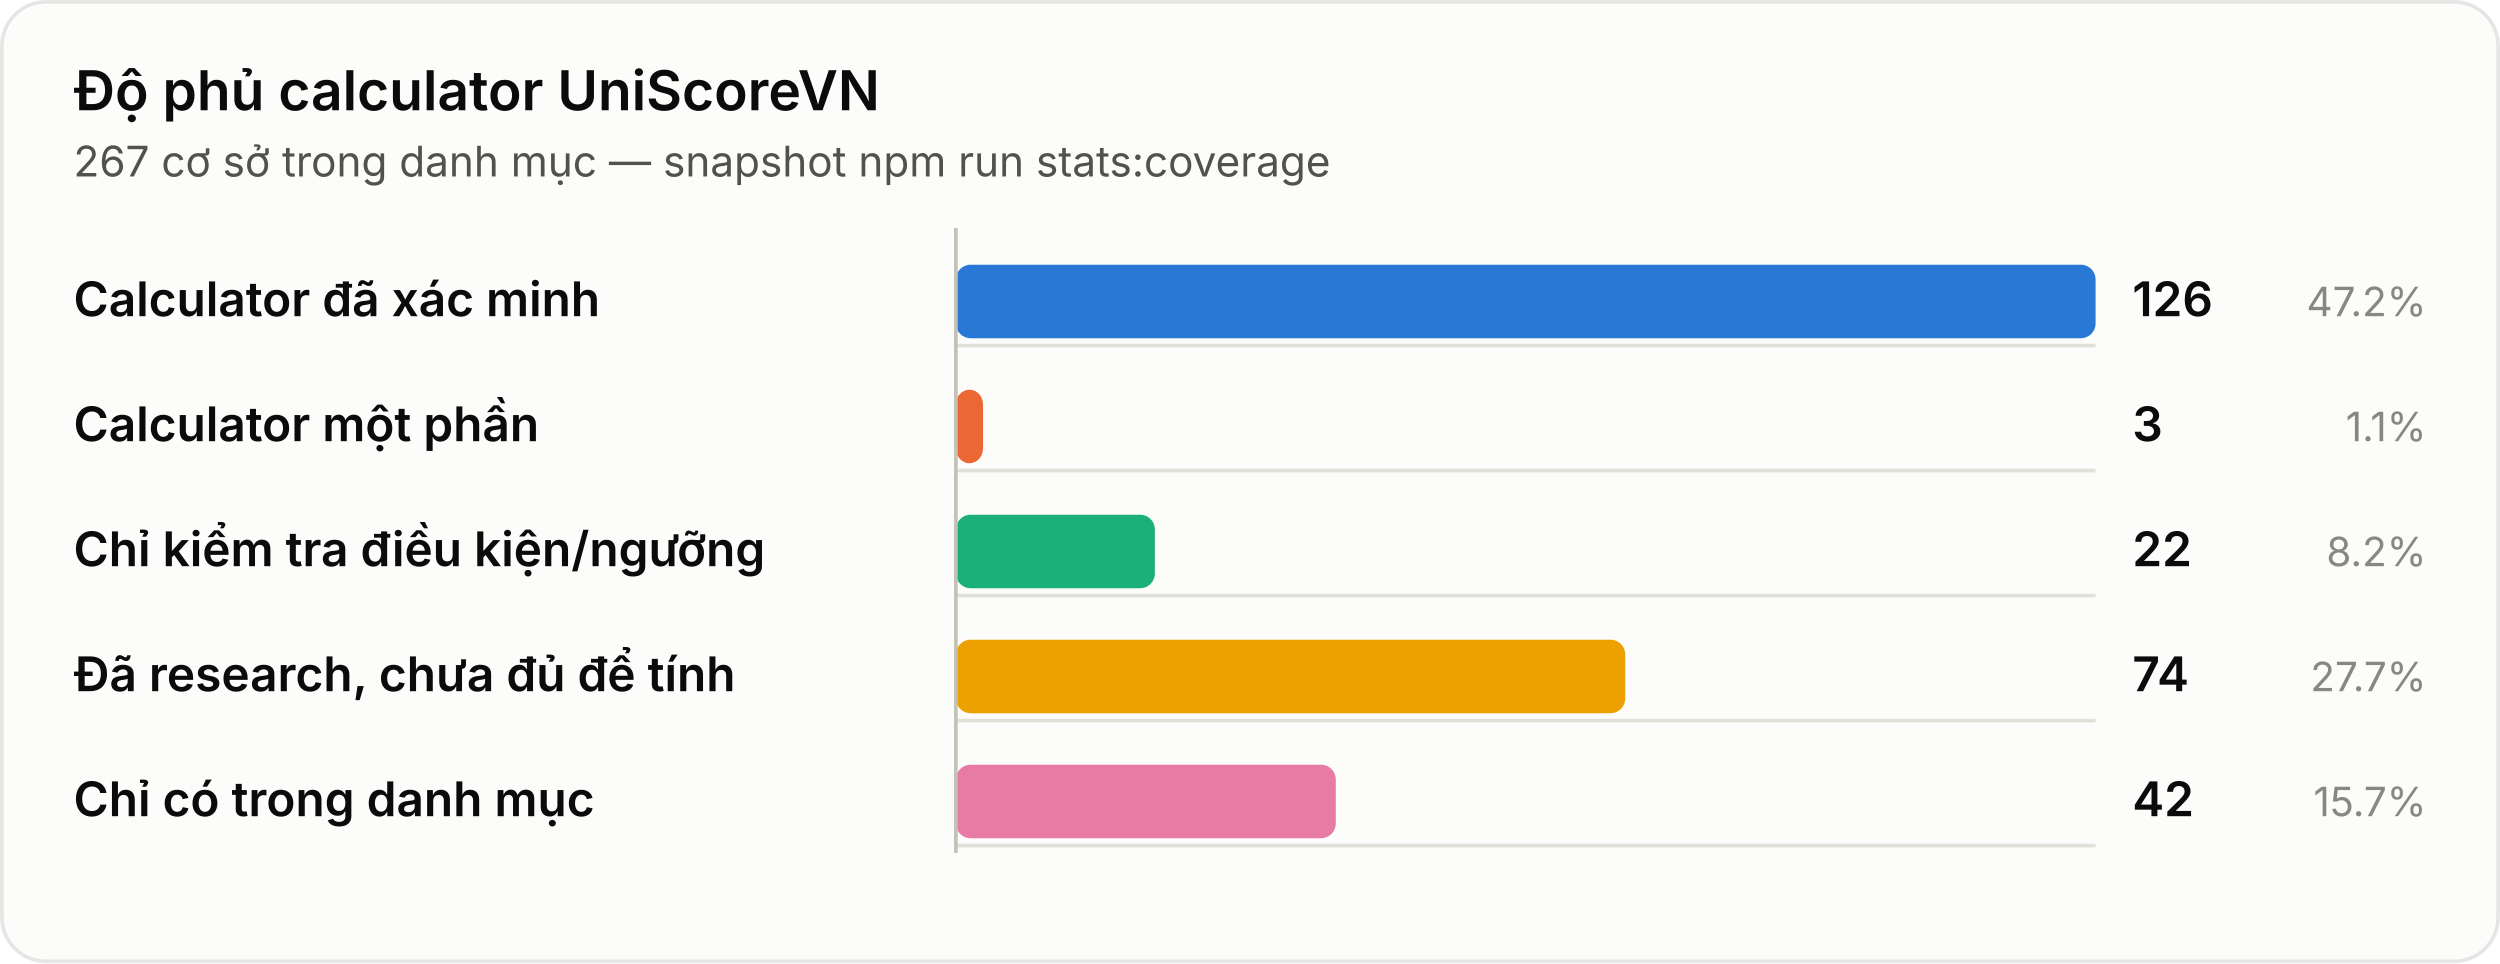
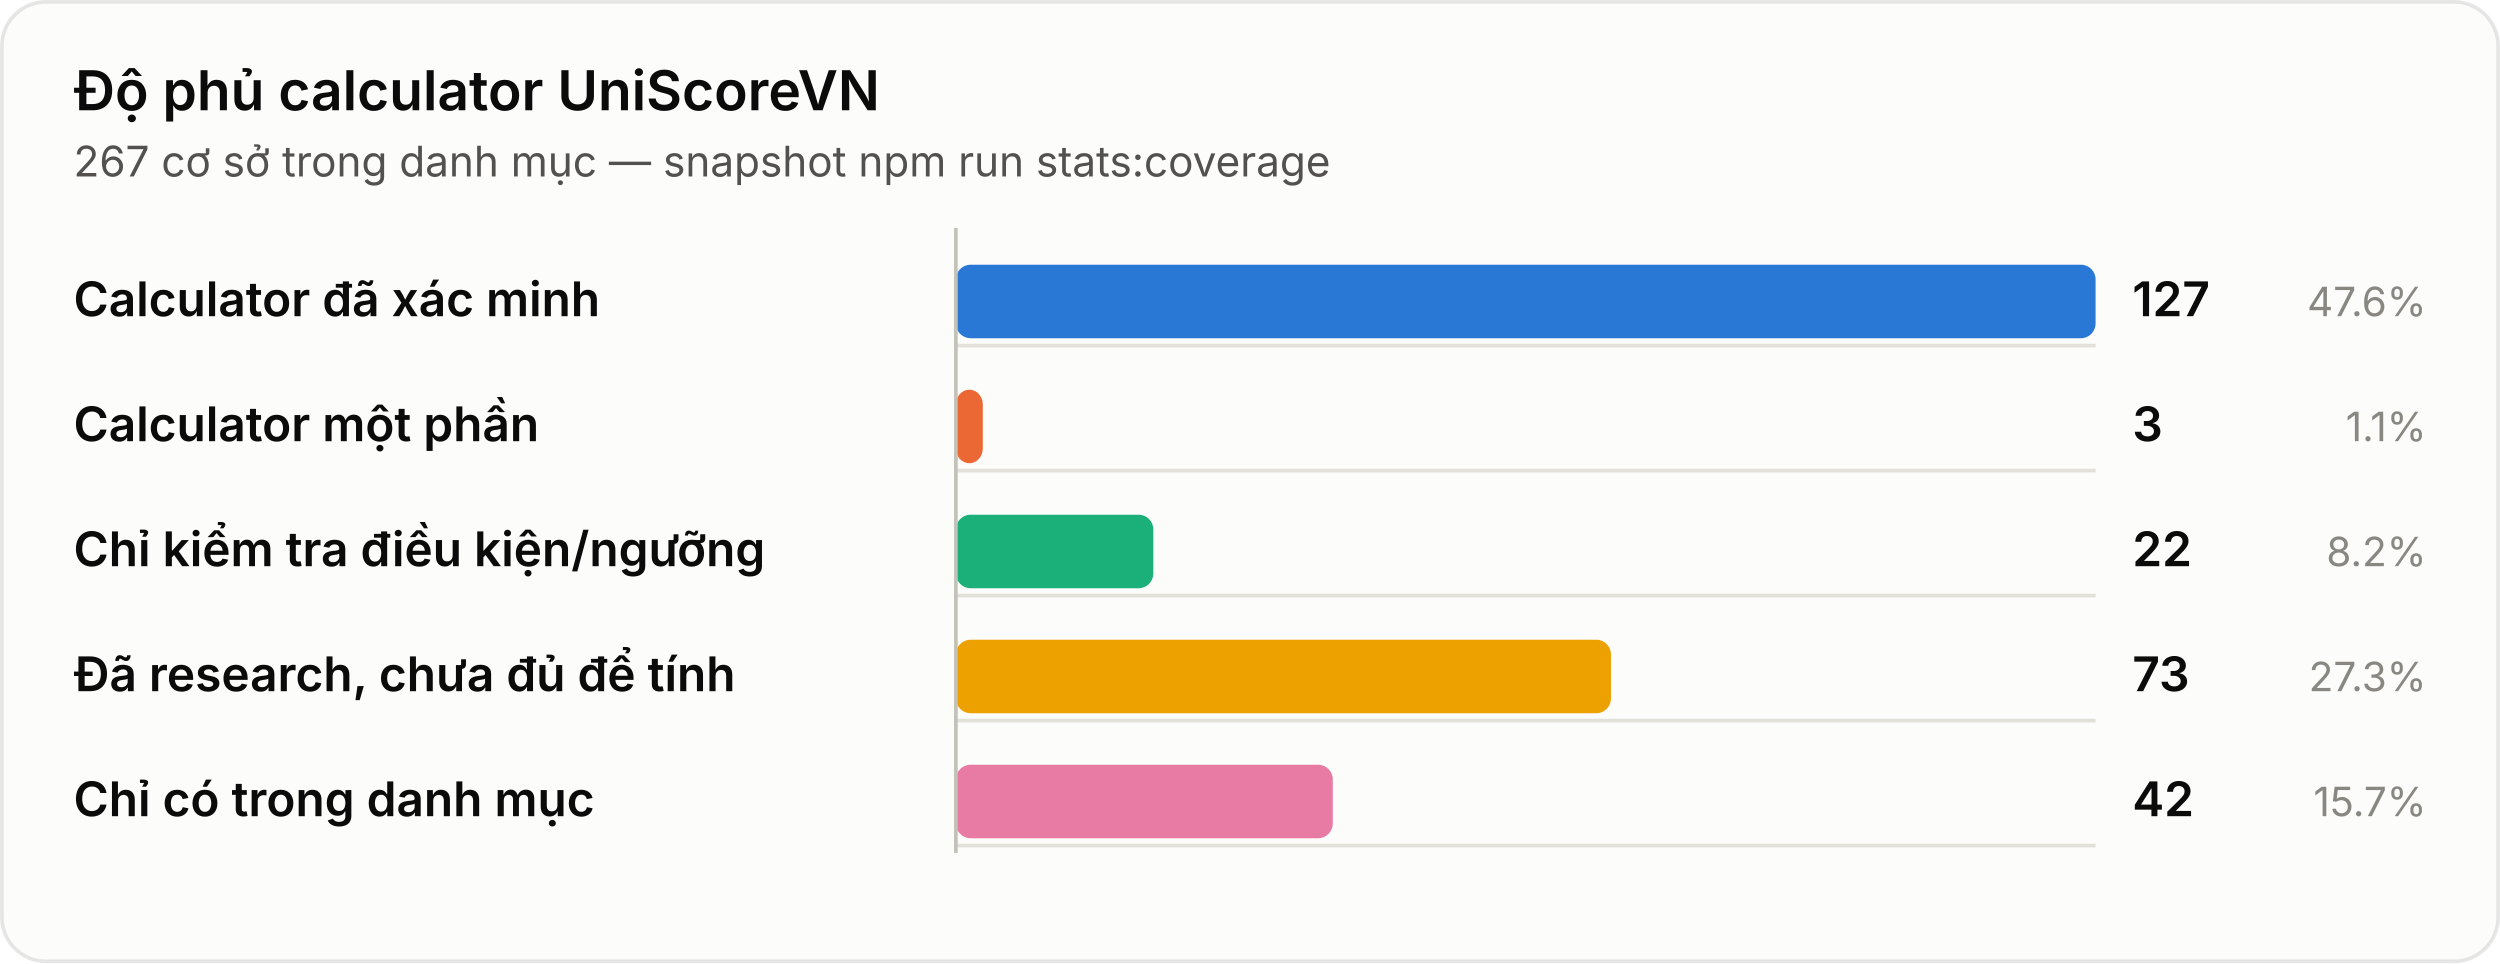
<svg xmlns="http://www.w3.org/2000/svg" width="680" height="262" viewBox="0 0 680 262" font-family="system-ui, -apple-system, Segoe UI, sans-serif">
  <rect x="0.5" y="0.5" width="679" height="261" rx="12" fill="#fcfcfb" stroke="rgba(11,11,11,0.10)" />
  <text x="20" y="30" font-size="15" font-weight="600" fill="#0b0b0b">Độ phủ calculator UniScoreVN</text>
  <text x="20" y="48" font-size="11.5" fill="#52514e">267 cơ sở trong danh mục — snapshot npm run stats:coverage</text>
  <g transform="translate(20, 10)">
    <text x="0" y="76" font-size="13" font-weight="600" fill="#0b0b0b">Calculator đã xác minh</text>
    <line x1="240" y1="84" x2="550" y2="84" stroke="#e1e0d9" stroke-width="1" />
    <rect x="240" y="62" width="310" height="20" rx="4" fill="#2a78d6" />
-     <text x="560" y="76" font-size="13" font-weight="600" fill="#0b0b0b" text-anchor="start">126</text>
-     <text x="640" y="76" font-size="11" fill="#898781" text-anchor="end">47.2%</text>
+     <text x="560" y="76" font-size="13" font-weight="600" fill="#0b0b0b" text-anchor="start">127</text>
+     <text x="640" y="76" font-size="11" fill="#898781" text-anchor="end">47.6%</text>
    <text x="0" y="110" font-size="13" font-weight="600" fill="#0b0b0b">Calculator một phần</text>
    <line x1="240" y1="118" x2="550" y2="118" stroke="#e1e0d9" stroke-width="1" />
-     <rect x="240" y="96" width="7.381" height="20" rx="4" fill="#eb6834" />
+     <rect x="240" y="96" width="7.323" height="20" rx="4" fill="#eb6834" />
    <text x="560" y="110" font-size="13" font-weight="600" fill="#0b0b0b" text-anchor="start">3</text>
    <text x="640" y="110" font-size="11" fill="#898781" text-anchor="end">1.1%</text>
    <text x="0" y="144" font-size="13" font-weight="600" fill="#0b0b0b">Chỉ kiểm tra điều kiện/ngưỡng</text>
    <line x1="240" y1="152" x2="550" y2="152" stroke="#e1e0d9" stroke-width="1" />
-     <rect x="240" y="130" width="54.127" height="20" rx="4" fill="#1baf7a" />
+     <rect x="240" y="130" width="53.701" height="20" rx="4" fill="#1baf7a" />
    <text x="560" y="144" font-size="13" font-weight="600" fill="#0b0b0b" text-anchor="start">22</text>
    <text x="640" y="144" font-size="11" fill="#898781" text-anchor="end">8.2%</text>
    <text x="0" y="178" font-size="13" font-weight="600" fill="#0b0b0b">Đã research, chưa đủ để tính</text>
    <line x1="240" y1="186" x2="550" y2="186" stroke="#e1e0d9" stroke-width="1" />
-     <rect x="240" y="164" width="182.063" height="20" rx="4" fill="#eda100" />
-     <text x="560" y="178" font-size="13" font-weight="600" fill="#0b0b0b" text-anchor="start">74</text>
-     <text x="640" y="178" font-size="11" fill="#898781" text-anchor="end">27.7%</text>
+     <rect x="240" y="164" width="178.189" height="20" rx="4" fill="#eda100" />
+     <text x="560" y="178" font-size="13" font-weight="600" fill="#0b0b0b" text-anchor="start">73</text>
+     <text x="640" y="178" font-size="11" fill="#898781" text-anchor="end">27.3%</text>
    <text x="0" y="212" font-size="13" font-weight="600" fill="#0b0b0b">Chỉ có trong danh mục</text>
    <line x1="240" y1="220" x2="550" y2="220" stroke="#e1e0d9" stroke-width="1" />
-     <rect x="240" y="198" width="103.333" height="20" rx="4" fill="#e87ba4" />
+     <rect x="240" y="198" width="102.52" height="20" rx="4" fill="#e87ba4" />
    <text x="560" y="212" font-size="13" font-weight="600" fill="#0b0b0b" text-anchor="start">42</text>
    <text x="640" y="212" font-size="11" fill="#898781" text-anchor="end">15.7%</text>
    <line x1="240" y1="52" x2="240" y2="222" stroke="#c3c2b7" stroke-width="1" />
  </g>
</svg>
